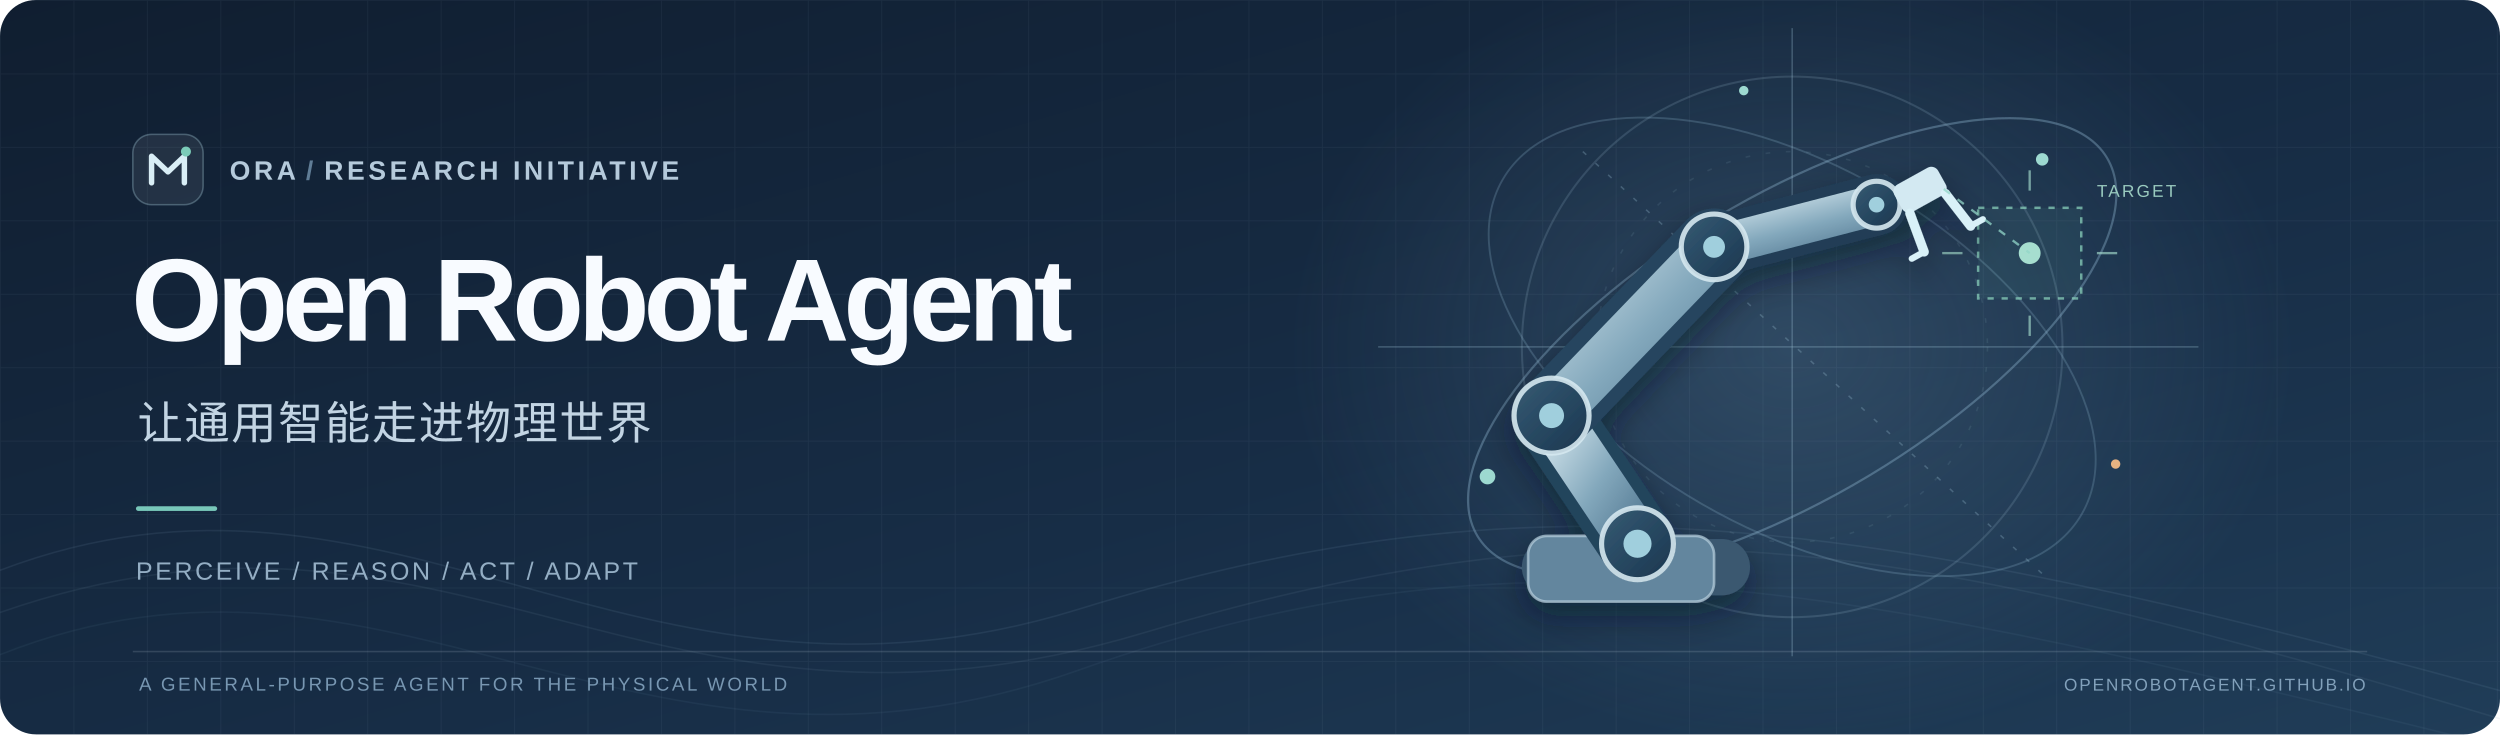
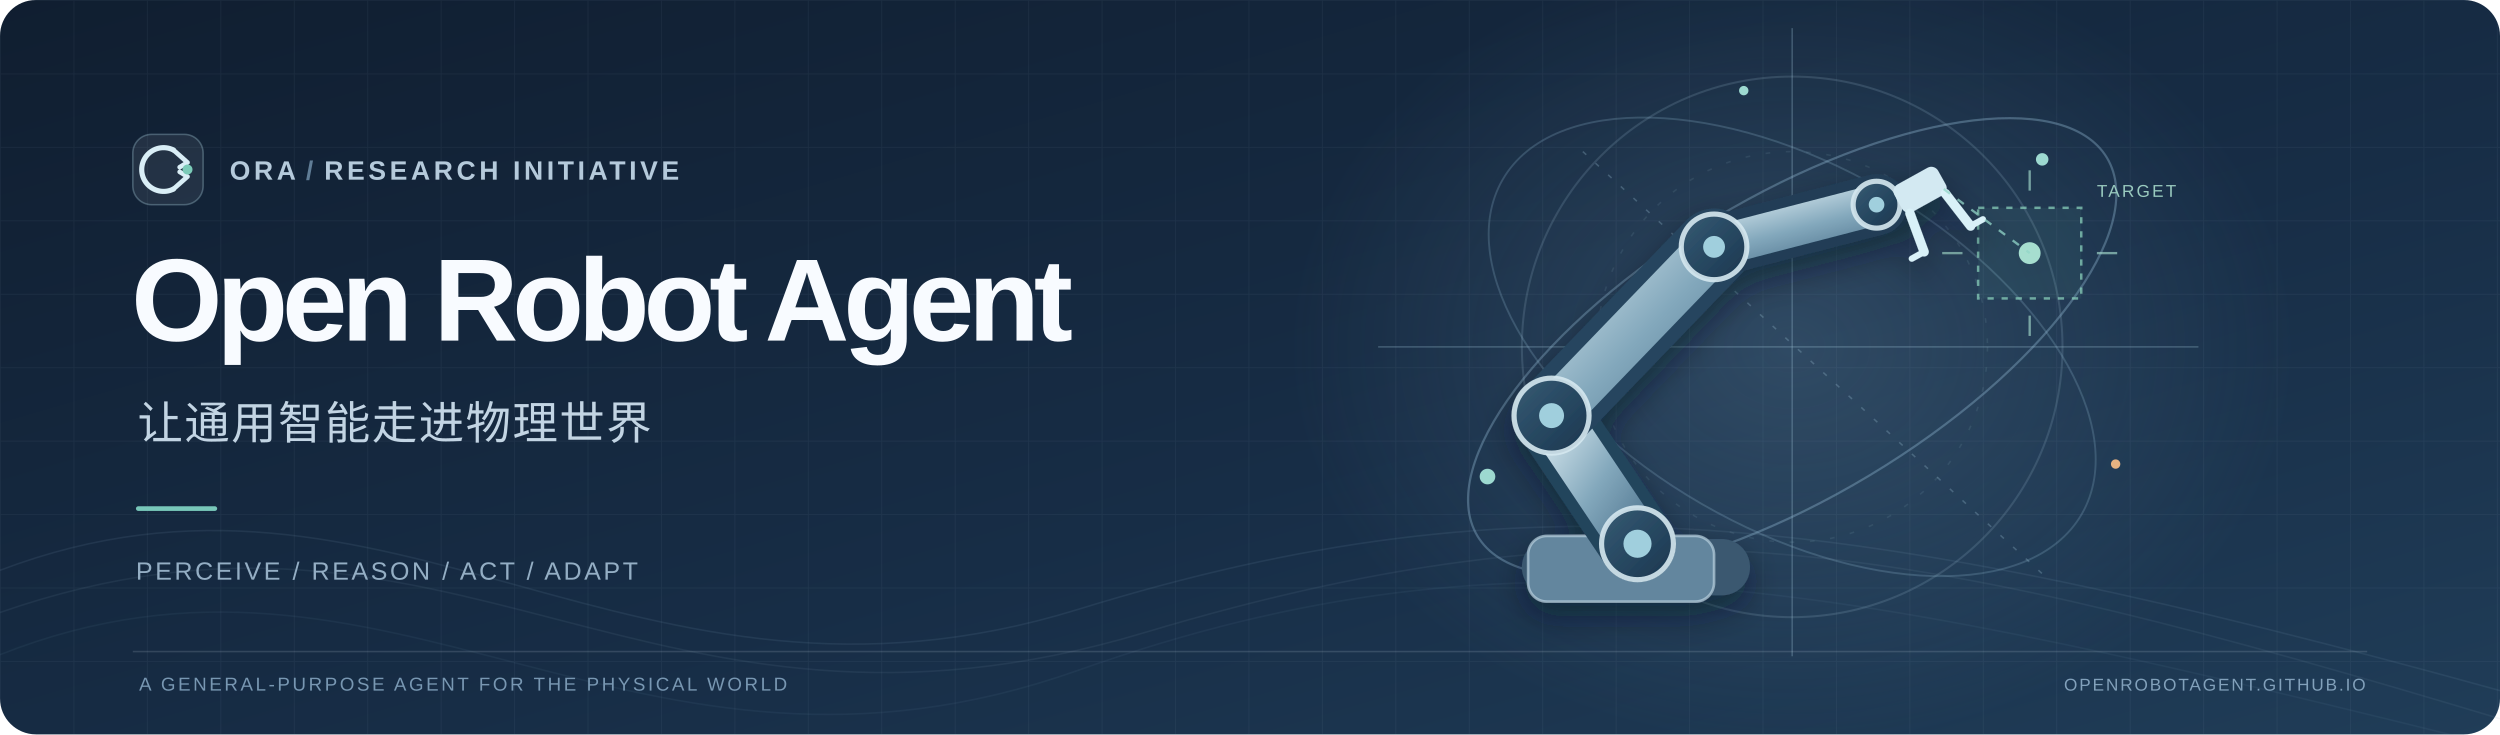
<svg xmlns="http://www.w3.org/2000/svg" width="1600" height="470" viewBox="0 0 1600 470" role="img" aria-labelledby="title desc">
  <defs>
    <linearGradient id="bg" x1="0" y1="0" x2="1" y2="1">
      <stop stop-color="#101e30" />
      <stop offset="0.58" stop-color="#172d46" />
      <stop offset="1" stop-color="#203d58" />
    </linearGradient>
    <radialGradient id="halo" cx="50%" cy="50%" r="50%">
      <stop stop-color="#86afca" stop-opacity=".22" />
      <stop offset="1" stop-color="#86afca" stop-opacity="0" />
    </radialGradient>
    <linearGradient id="arm" x1="0" y1="0" x2="1" y2="1">
      <stop stop-color="#d6e7ee" />
      <stop offset=".54" stop-color="#83a8bc" />
      <stop offset="1" stop-color="#527791" />
    </linearGradient>
    <linearGradient id="joint" x1="0" y1="0" x2="1" y2="1">
      <stop stop-color="#365b74" />
      <stop offset="1" stop-color="#1a364f" />
    </linearGradient>
    <pattern id="grid" width="47" height="47" patternUnits="userSpaceOnUse">
      <path d="M47 0H0V47" fill="none" stroke="#b6d0e0" stroke-opacity=".065" stroke-width="1" />
    </pattern>
    <filter id="soft" x="-40%" y="-40%" width="180%" height="180%">
      <feGaussianBlur stdDeviation="22" />
    </filter>
    <filter id="shadow" x="-40%" y="-40%" width="180%" height="180%">
      <feDropShadow dx="0" dy="9" stdDeviation="10" flood-color="#071828" flood-opacity=".45" />
    </filter>
  </defs>
  <rect width="1600" height="470" rx="23" fill="url(#bg)" />
  <rect width="1600" height="470" rx="23" fill="url(#grid)" />
  <path d="M0 365 C250 270 405 478 690 390 S1180 326 1600 442" fill="none" stroke="#83a5bc" stroke-width="1" stroke-opacity=".12" />
  <path d="M0 392 C290 291 415 500 732 405 S1230 349 1600 460" fill="none" stroke="#83a5bc" stroke-width="1" stroke-opacity=".1" />
  <path d="M0 419 C250 320 405 530 690 429 S1180 374 1600 478" fill="none" stroke="#83a5bc" stroke-width="1" stroke-opacity=".075" />
  <g transform="translate(85 86)">
    <rect width="45" height="45" rx="12" fill="#e9f4f9" fill-opacity=".08" stroke="#a1c7d5" stroke-opacity=".35" />
-     <path d="M12 31V14l10.5 10L33 14v17" fill="none" stroke="#d9eef6" stroke-width="3.5" stroke-linecap="round" stroke-linejoin="round" />
-     <circle cx="34" cy="11" r="3.2" fill="#7bcbb8" />
+     <path d="M26 10 A14 14 0 1 0 26 35" fill="none" stroke="#d9eef6" stroke-width="3.3" stroke-linecap="round" />
+     <path d="M26 10 35 18 30 21M26 35 35 27 30 24" fill="none" stroke="#d9eef6" stroke-width="3" stroke-linecap="round" stroke-linejoin="round" />
+     <circle cx="35" cy="22.5" r="3.2" fill="#7bcbb8" />
    <text x="62" y="29" font-family="-apple-system,BlinkMacSystemFont,Segoe UI,Arial,sans-serif" font-weight="650" letter-spacing="2.3" font-size="17" fill="#b5cadb">ORA <tspan fill="#607d96">/</tspan> RESEARCH INITIATIVE</text>
  </g>
  <text x="84" y="218" font-family="-apple-system,BlinkMacSystemFont,Segoe UI,Arial,sans-serif" font-weight="720" font-size="75" letter-spacing="-3.8" fill="#f8fbff">Open Robot Agent</text>
  <text x="88" y="281" font-family="Noto Sans CJK SC,PingFang SC,Microsoft YaHei,Arial,sans-serif" font-weight="490" font-size="29" letter-spacing="1" fill="#c2d4e3">让通用智能走进物理世界</text>
  <rect x="87" y="324" width="52" height="3" rx="1.5" fill="#78c7b9" />
  <text x="87" y="371" font-family="-apple-system,BlinkMacSystemFont,Segoe UI,Arial,sans-serif" font-size="16" letter-spacing="1.65" fill="#94aec4">PERCEIVE   /   REASON   /   ACT   /   ADAPT</text>
  <g transform="translate(1147 222)">
    <ellipse rx="324" ry="255" fill="url(#halo)" />
    <circle r="173" fill="none" stroke="#9bbbd1" stroke-opacity=".19" stroke-width="1.3" />
    <circle r="125" fill="none" stroke="#b3d4e4" stroke-opacity=".1" stroke-dasharray="3 10" />
    <ellipse rx="235" ry="96" transform="rotate(-31)" fill="none" stroke="#8db4ce" stroke-opacity=".39" stroke-width="1.4" />
    <ellipse rx="214" ry="116" transform="rotate(30)" fill="none" stroke="#8db4ce" stroke-opacity=".25" stroke-width="1.2" />
    <g fill="#9dd9d0">
      <circle cx="-195" cy="83" r="5" />
      <circle cx="160" cy="-120" r="4" />
      <circle cx="207" cy="75" r="3" fill="#e6b382" />
      <circle cx="-31" cy="-164" r="3" />
    </g>
    <g stroke="#9cbed4" stroke-opacity=".3">
      <path d="M-265 0H260" />
      <path d="M0-204V198" />
      <path d="M-134-125 162 147" stroke-dasharray="3 8" />
    </g>
    <g transform="translate(152 -60)">
      <path d="M-33-29h66v58h-66z" fill="#6ebda8" fill-opacity=".08" stroke="#8bd3bd" stroke-opacity=".72" stroke-width="1.6" stroke-dasharray="4 5" />
      <circle r="7" fill="#a6decf" />
      <path d="M0-40v-13M0 40v13M-43 0h-13M43 0h13" stroke="#a5dccc" stroke-opacity=".65" stroke-width="1.5" />
      <text x="43" y="-36" font-family="Arial,sans-serif" letter-spacing="1.4" fill="#9acbbf" font-size="11">TARGET</text>
    </g>
    <g filter="url(#shadow)" stroke-linecap="round" stroke-linejoin="round">
      <path d="M-155 141h110" stroke="#3a5870" stroke-width="36" />
      <rect x="-169" y="121" width="119" height="42" rx="12" fill="#63869e" stroke="#b8d0df" stroke-opacity=".7" stroke-width="1.7" />
      <path d="M-99 126 -154 44" stroke="#24445c" stroke-width="49" />
      <path d="M-99 126 -154 44" stroke="url(#arm)" stroke-width="34" />
      <path d="M-154 44 -50 -64" stroke="#26455e" stroke-width="49" />
      <path d="M-154 44 -50 -64" stroke="url(#arm)" stroke-width="32" />
      <path d="M-50 -64 54 -91" stroke="#213e56" stroke-width="39" />
      <path d="M-50 -64 54 -91" stroke="url(#arm)" stroke-width="26" />
      <g fill="url(#joint)" stroke="#d5e8f0" stroke-opacity=".9" stroke-width="3.3">
        <circle cx="-99" cy="126" r="23" />
        <circle cx="-154" cy="44" r="24" />
        <circle cx="-50" cy="-64" r="21" />
        <circle cx="54" cy="-91" r="15" />
      </g>
      <g fill="#a0cfdd">
        <circle cx="-99" cy="126" r="9" />
        <circle cx="-154" cy="44" r="8" />
        <circle cx="-50" cy="-64" r="7" />
        <circle cx="54" cy="-91" r="5" />
      </g>
      <g transform="translate(77 -99) rotate(-29)">
        <rect x="-11" y="-9" width="32" height="20" rx="5" fill="#d3e9f2" />
        <path d="M-8 11 -12 37M18 11 22 37" stroke="#d9f1f8" stroke-width="6" fill="none" />
        <path d="M-12 37h-9M22 37h9" stroke="#d9f1f8" stroke-width="4" />
      </g>
    </g>
    <path d="M97-101 152-60" stroke="#92d6c8" stroke-width="1.5" stroke-dasharray="5 6" opacity=".75" />
  </g>
  <path d="M85 417H1515" stroke="#d5e8f3" stroke-opacity=".15" />
  <text x="89" y="442" font-family="-apple-system,BlinkMacSystemFont,Segoe UI,Arial,sans-serif" fill="#7897b2" font-size="12" letter-spacing="1.65">A GENERAL-PURPOSE AGENT FOR THE PHYSICAL WORLD</text>
  <text x="1514" y="442" font-family="Arial,sans-serif" text-anchor="end" fill="#82a1bb" font-size="11" letter-spacing="1.2">OPENROBOTAGENT.GITHUB.IO</text>
</svg>
